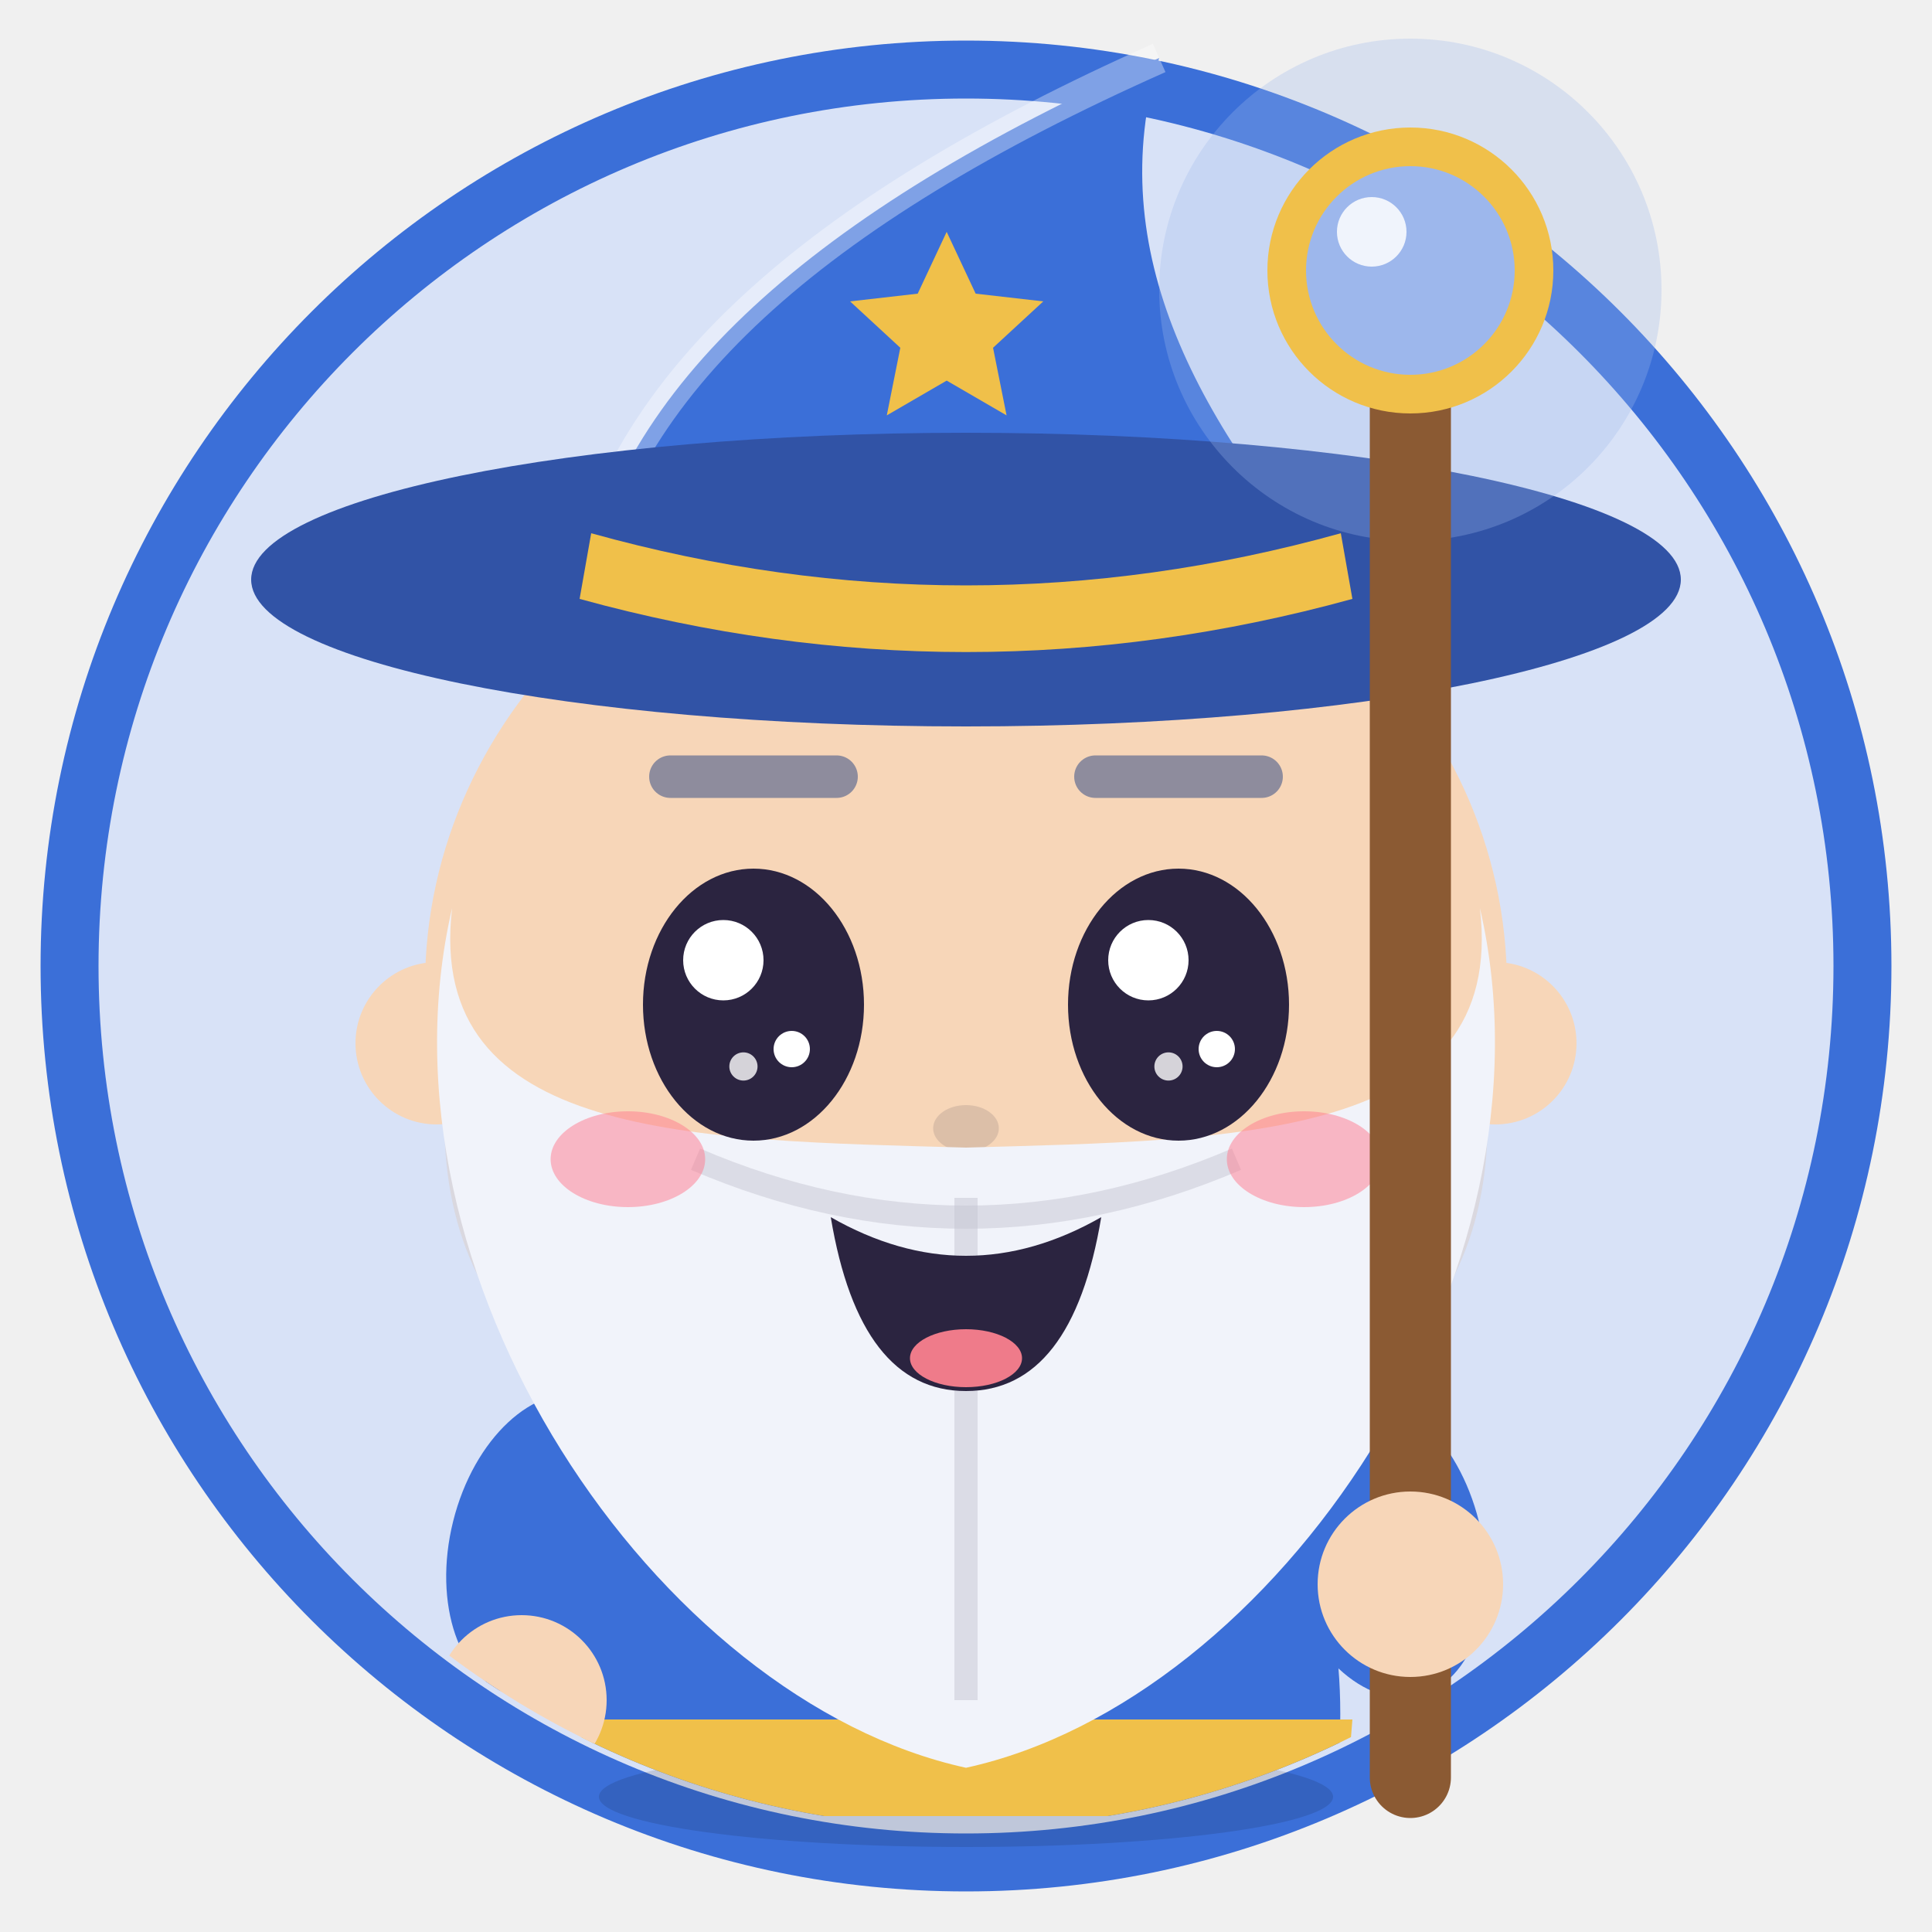
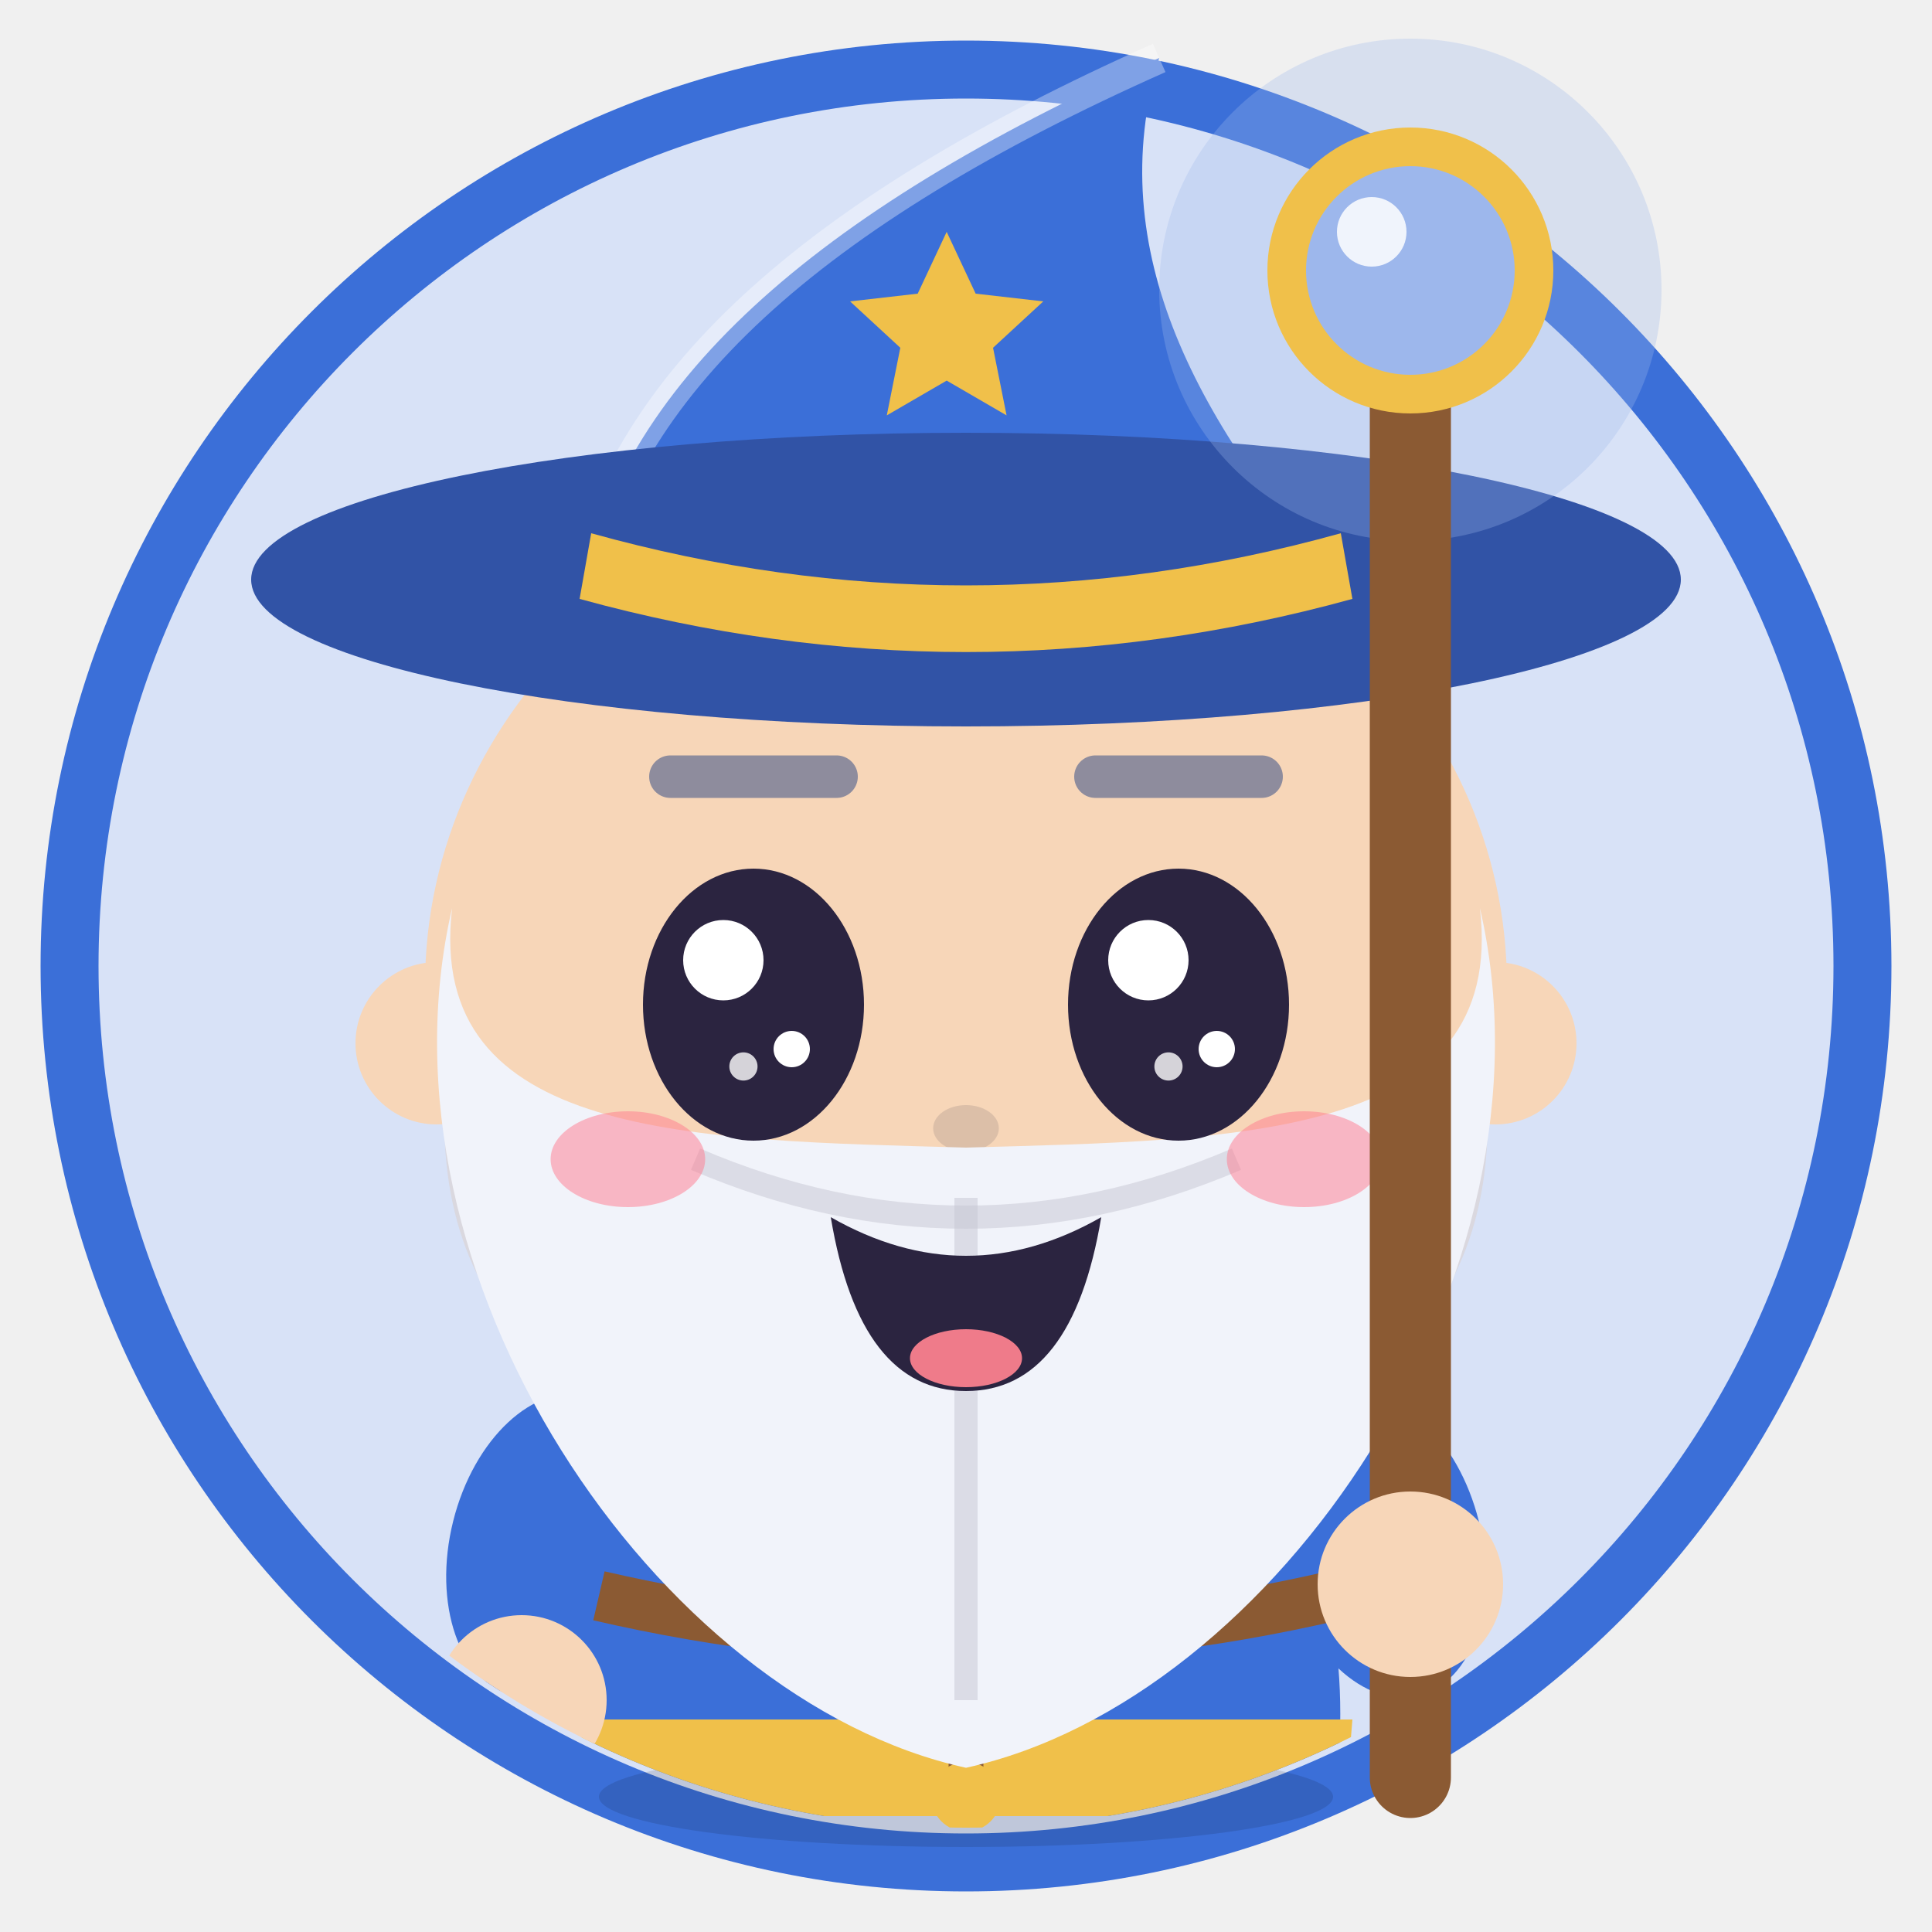
- <svg xmlns="http://www.w3.org/2000/svg" viewBox="0 0 100 100" class="av static d-a" data-dir="a" data-state="idle" data-expr="happy" role="img" aria-label="Wizard agent">
+ <svg xmlns="http://www.w3.org/2000/svg" viewBox="0 0 100 100" class="av static" data-state="idle" data-expr="happy" aria-hidden="true">
  <g class="frame" data-part="frame">
    <circle cx="50" cy="50" r="46.4" fill="#d8e2f7" stroke="#3b6fd8" stroke-width="3" class="ring" />
    <ellipse cx="50" cy="93" rx="19" ry="2.6" fill="#000" opacity=".12" />
  </g>
-   <g class="ch" style="transform-origin:50px 94px">
+   <g class="ch">
    <g class="body" data-part="body">
-       <clipPath id="adu26">
+       <clipPath id="adp">
        <circle cx="50" cy="50" r="44.6" />
      </clipPath>
-       <g clip-path="url(#adu26)">
+       <g clip-path="url(#adp)">
        <ellipse cx="28.5" cy="80" rx="5.2" ry="8" transform="rotate(14 28.5 80)" fill="#3b6fd8" />
        <ellipse cx="71.5" cy="80" rx="5.2" ry="8" transform="rotate(-14 71.5 80)" fill="#3b6fd8" />
        <path d="M31 94C29 79 35 71 50 71C65 71 71 79 69 94Z" fill="#3b6fd8" />
        <path d="M30 89H70L69.6 94H30.4Z" fill="#f0c04a" />
+         <path d="M31 82.6Q50 87 69 82.6" fill="none" stroke="#8b5a33" stroke-width="2.6" />
+         <path d="M50 83.6V92" stroke="#8b5a33" stroke-width="1.8" stroke-linecap="round" />
+         <circle cx="50" cy="93" r="1.8" fill="#f0c04a" />
        <path d="M50 73l1.5 3.2 3.5.4-2.6 2.4.7 3.5-3.1-1.8-3.1 1.8.7-3.5-2.6-2.4 3.5-.4z" fill="#f0c04a" />
        <circle cx="27" cy="88" r="4.4" fill="#f7d6b8" />
      </g>
    </g>
    <g class="head" data-part="head">
      <circle cx="22.6" cy="54" r="4.2" fill="#f7d6b8" />
      <circle cx="77.4" cy="54" r="4.2" fill="#f7d6b8" />
      <ellipse cx="50" cy="51" rx="28" ry="26" fill="#f7d6b8" />
      <path d="M23 58Q50 88 77 58Q77 76 50 77Q23 76 23 58Z" fill="#dcbfa8" opacity=".3" />
      <ellipse cx="50" cy="58.4" rx="1.7" ry="1.2" fill="#dcbfa8" />
      <path d="M23.4 47C22 59 36 59 50 59.4C64 59 78 59 76.6 47C81 66 66 88 50 91.5C34 88 19 66 23.4 47Z" fill="#f1f3fa" />
      <path d="M50 62V88" stroke="#c6c6d2" stroke-width="1.2" opacity=".5" />
      <path d="M36 60Q50 66 64 60" fill="none" stroke="#c6c6d2" stroke-width="1.2" opacity=".5" />
    </g>
    <g class="hat" data-part="hat">
      <path d="M30 31C32 20 42 11 60 3C57 13 62 22 70 31Z" fill="#3b6fd8" />
      <path d="M30 31C32 20 42 11 60 3" fill="none" stroke="#fff" stroke-width="1.6" opacity=".35" />
      <ellipse cx="50" cy="30" rx="37" ry="7.6" fill="#3153a6" />
      <path d="M30.6 27.6Q50 33 69.4 27.6L70 31Q50 36.5 30 31Z" fill="#f0c04a" />
      <path d="M49 12l1.5 3.2 3.5.4-2.6 2.4.7 3.5-3.1-1.8-3.1 1.8.7-3.5-2.6-2.4 3.5-.4z" fill="#f0c04a" />
    </g>
    <g class="eyes-brows" data-part="eyes-brows">
-       <g class="eyes" style="transform-origin:50px 52px">
+       <g class="eyes">
        <g transform="translate(39 52)">
          <ellipse rx="5.72" ry="7.04" fill="#2b2440" />
          <circle cx="-1.56" cy="-2.3" r="2.08" fill="#fff" />
          <circle cx="1.98" cy="2.3" r="0.94" fill="#fff" />
          <circle cx="-0.52" cy="3.2" r="0.73" fill="#fff" opacity=".8" />
        </g>
        <g transform="translate(61 52)">
          <ellipse rx="5.72" ry="7.04" fill="#2b2440" />
          <circle cx="-1.56" cy="-2.3" r="2.08" fill="#fff" />
          <circle cx="1.98" cy="2.3" r="0.94" fill="#fff" />
          <circle cx="-0.52" cy="3.2" r="0.73" fill="#fff" opacity=".8" />
        </g>
      </g>
      <g class="brows">
        <path d="M-4.3 0H4.3" transform="translate(39 40.2) rotate(0)" stroke="#8e8c9d" stroke-width="2.2" stroke-linecap="round" fill="none" />
        <path d="M-4.3 0H4.3" transform="translate(61 40.2) rotate(0)" stroke="#8e8c9d" stroke-width="2.2" stroke-linecap="round" fill="none" />
      </g>
    </g>
    <g class="mouth" data-part="mouth">
      <g class="mouth" transform="translate(50 64) scale(1)">
        <path d="M-7 -1Q0 3 7 -1Q5.5 8 0 8Q-5.5 8 -7 -1Z" fill="#2b2440" />
        <ellipse cy="6.3" rx="2.9" ry="1.5" fill="#ef7b8a" />
      </g>
    </g>
    <g class="fx" data-part="fx">
      <g class="fx">
        <ellipse cx="32.5" cy="60" rx="4" ry="2.48" fill="#ff7a8e" opacity=".5" />
        <ellipse cx="67.5" cy="60" rx="4" ry="2.48" fill="#ff7a8e" opacity=".5" />
      </g>
    </g>
-     <g class="prop" data-part="prop">
-       <g class="prop" style="transform-origin:73px 82px">
-         <circle class="glow" opacity=".3" cx="73" cy="15" r="13" fill="#9db7ec" />
-         <path d="M73 15V92" stroke="#8b5a33" stroke-width="4.2" stroke-linecap="round" />
-         <circle cx="73" cy="14" r="6.4" fill="#9db7ec" stroke="#f0c04a" stroke-width="2" />
-         <circle cx="71" cy="12" r="1.8" fill="#fff" opacity=".85" />
-         <circle cx="73" cy="82" r="4.8" fill="#f7d6b8" />
-       </g>
+     <g class="prop" data-part="prop" data-prop="staff">
+       <circle class="glow" opacity=".3" cx="73" cy="15" r="13" fill="#9db7ec" />
+       <path d="M73 15V92" stroke="#8b5a33" stroke-width="4.2" stroke-linecap="round" />
+       <circle cx="73" cy="14" r="6.4" fill="#9db7ec" stroke="#f0c04a" stroke-width="2" />
+       <circle cx="71" cy="12" r="1.8" fill="#fff" opacity=".85" />
+       <circle cx="73" cy="82" r="4.8" fill="#f7d6b8" />
    </g>
  </g>
  <g class="state" data-part="state">
    <g class="fg" />
  </g>
</svg>
